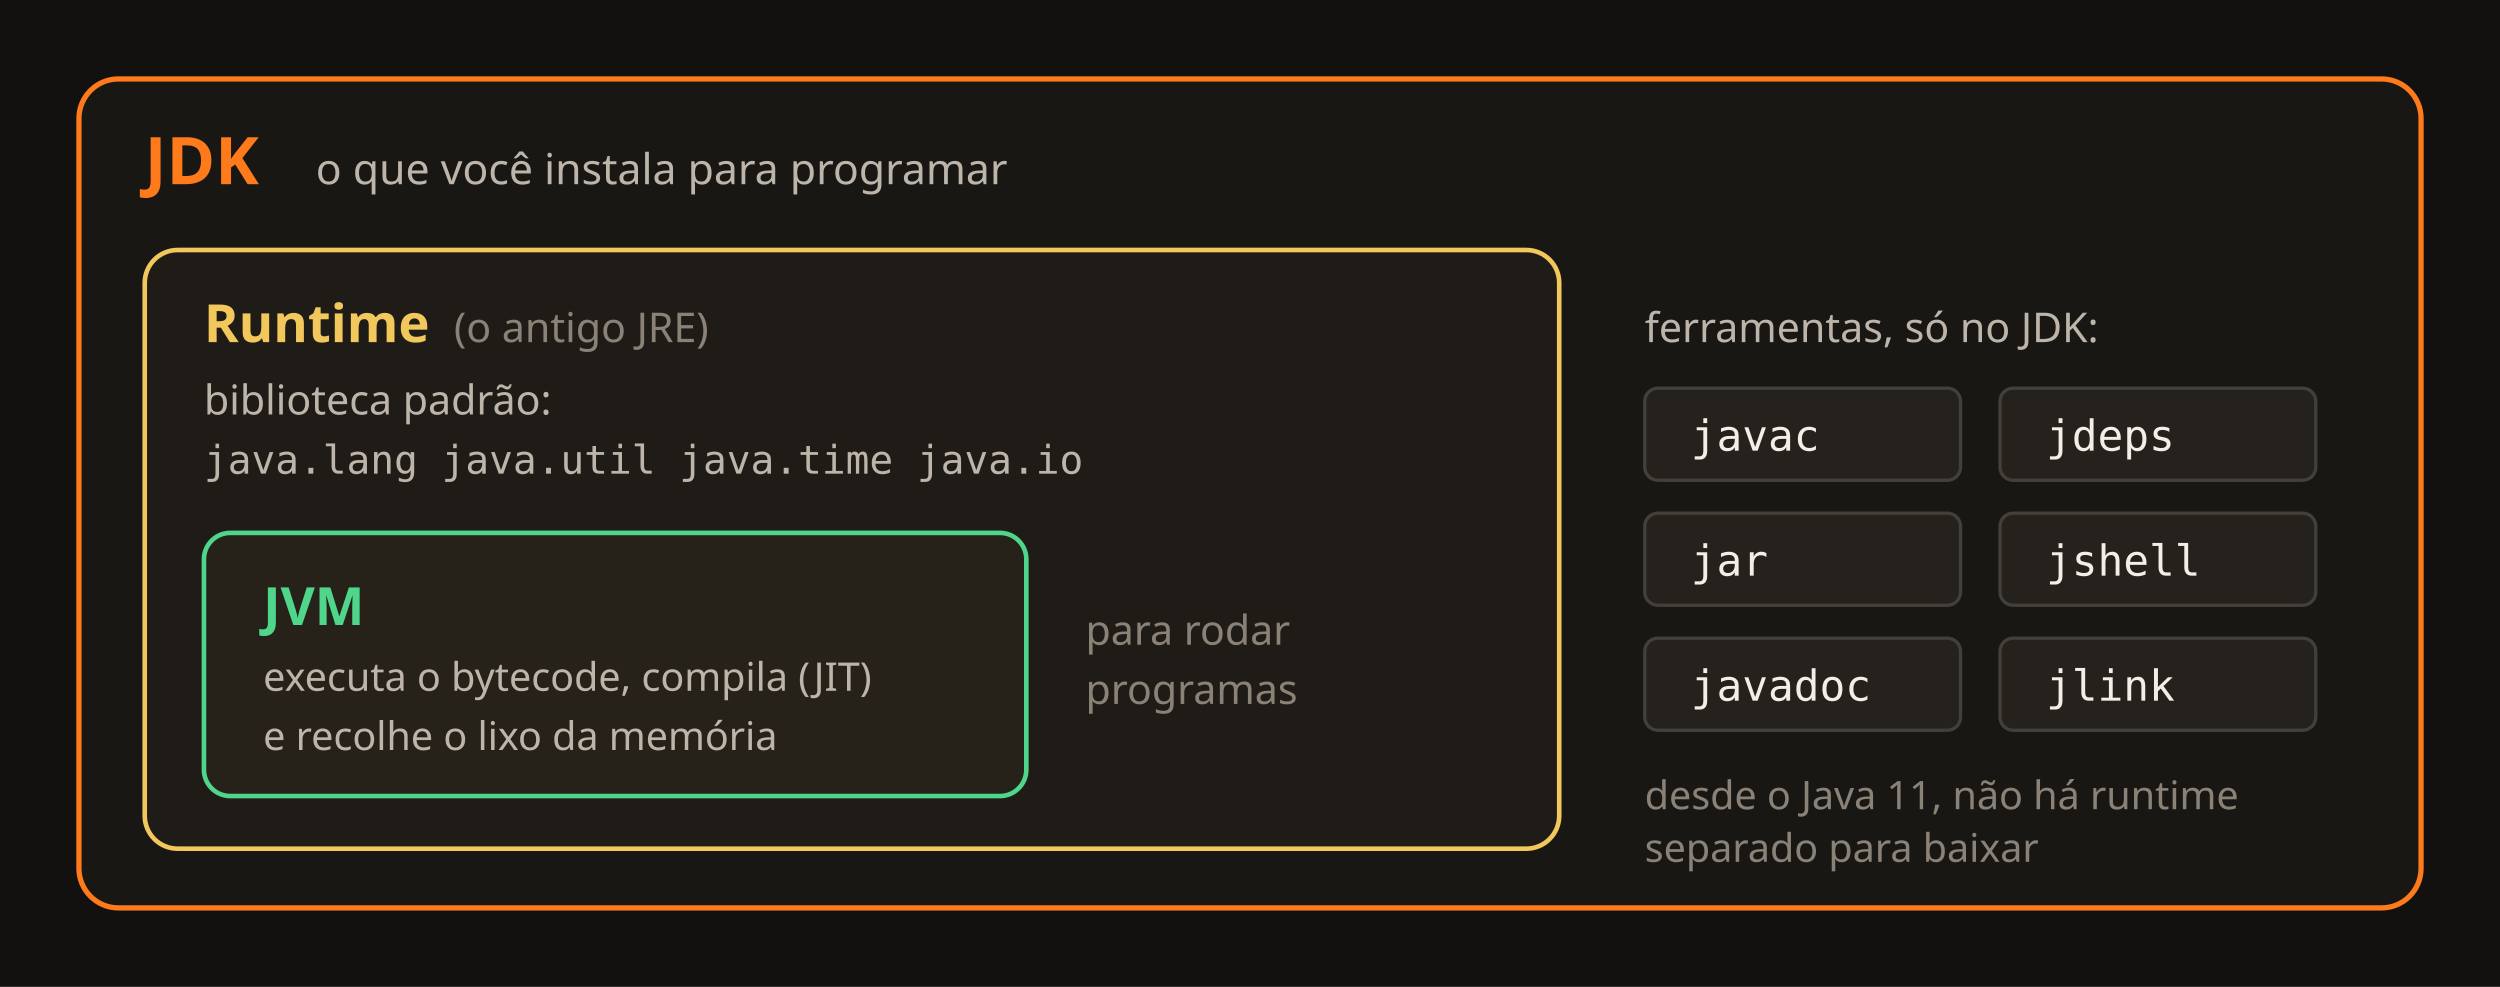
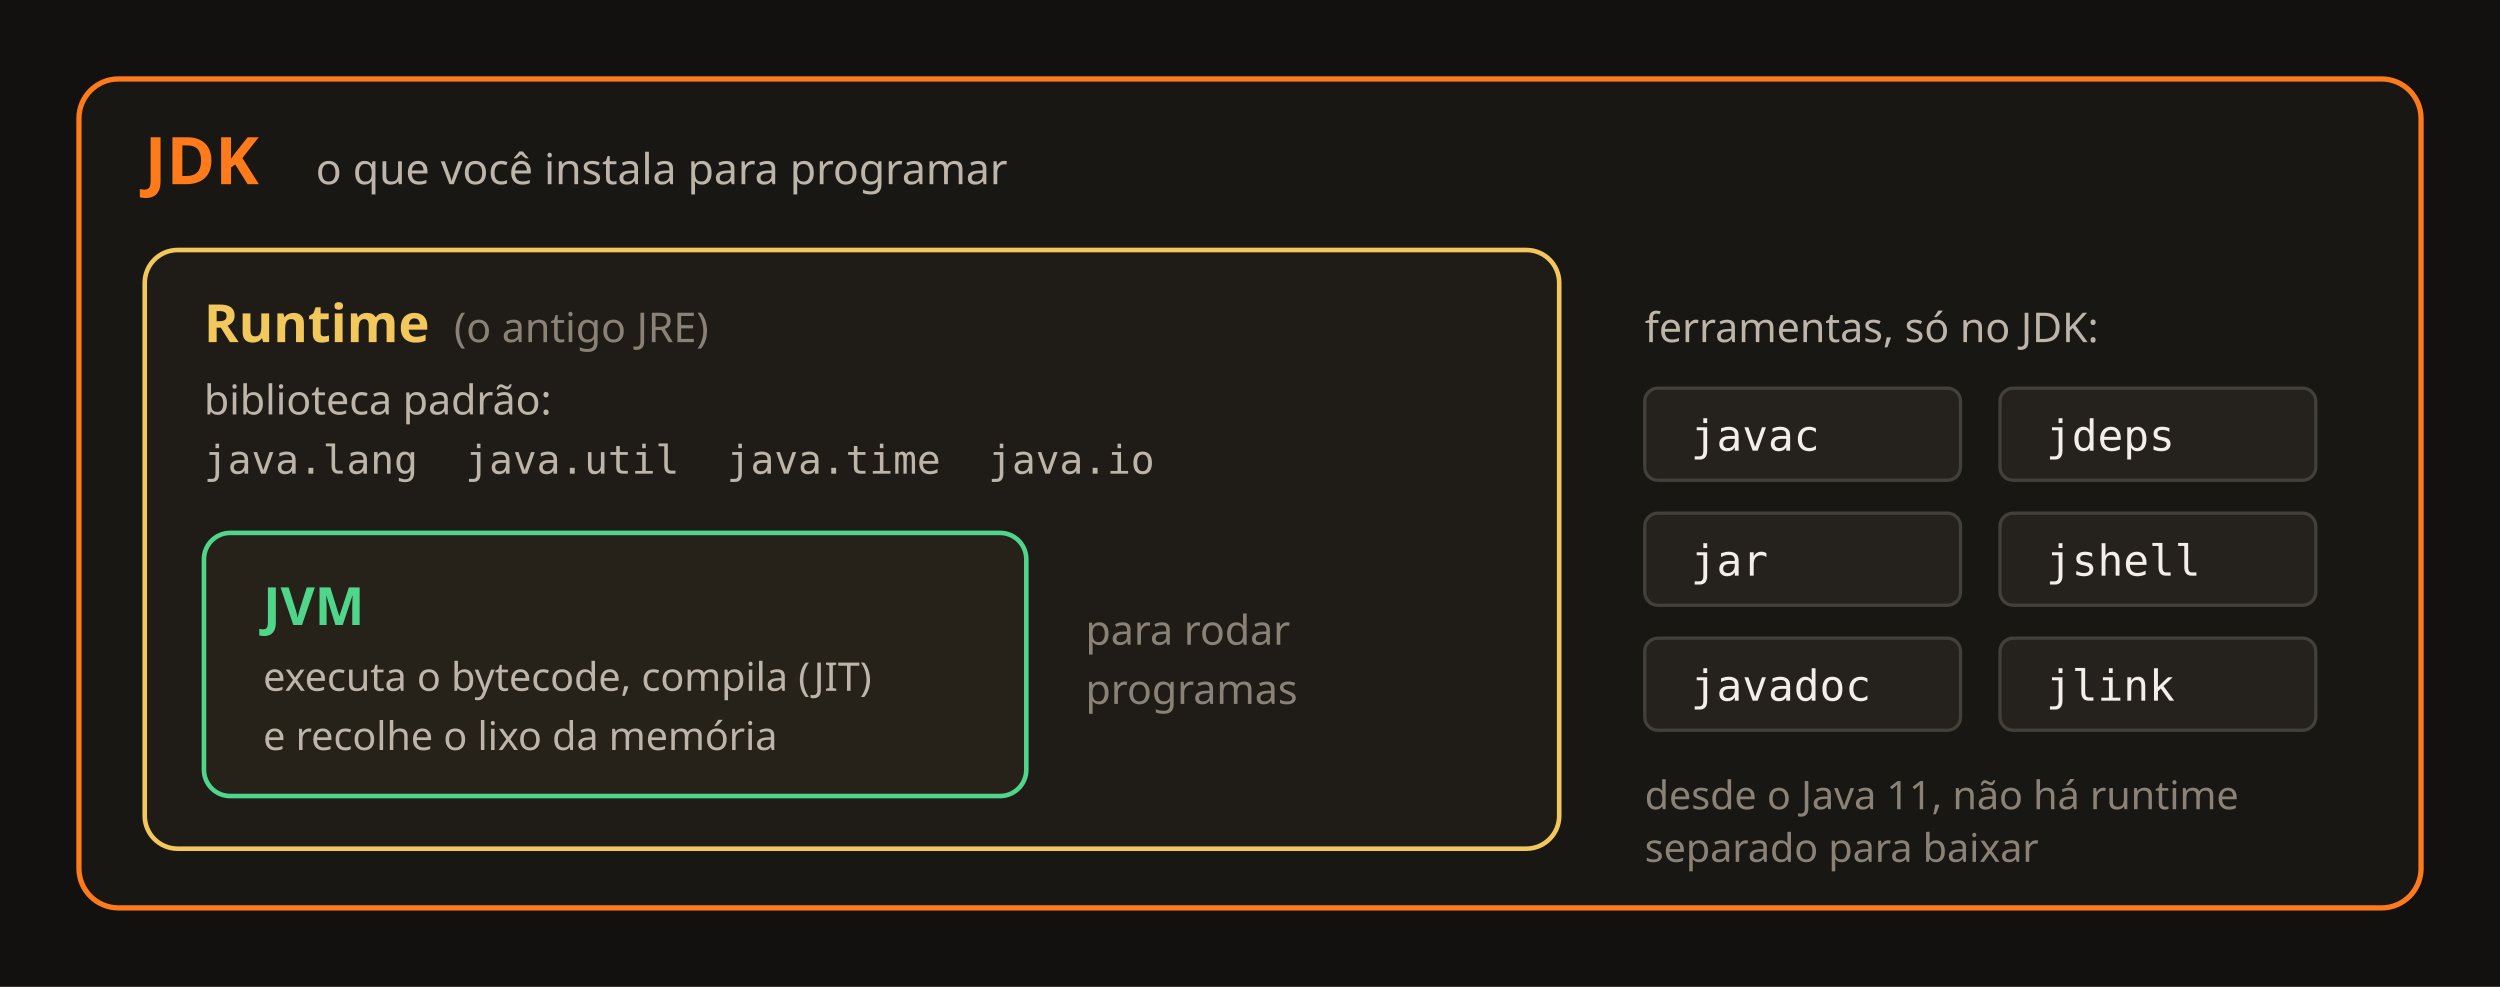
<svg xmlns="http://www.w3.org/2000/svg" width="760" height="300" viewBox="0 0 760 300" role="img" aria-labelledby="t">
  <rect width="760" height="300" fill="#13110f" />
  <rect x="24" y="24" width="712" height="252" rx="12" fill="#191714" stroke="#ff7a1a" stroke-width="1.6" />
  <text x="44" y="56" font-family="Segoe UI, system-ui, sans-serif" font-size="20" font-weight="800" fill="#ff7a1a">JDK</text>
  <text x="96" y="56" font-family="Segoe UI, system-ui, sans-serif" font-size="13" fill="#bdb5aa">o que você instala para programar</text>
  <rect x="44" y="76" width="430" height="182" rx="10" fill="#1f1c18" stroke="#f2c75c" stroke-width="1.4" />
  <text x="62" y="104" font-family="Segoe UI, system-ui, sans-serif" font-size="16" font-weight="800" fill="#f2c75c">Runtime</text>
  <text x="138" y="104" font-family="Segoe UI, system-ui, sans-serif" font-size="12.5" fill="#8a8277">(o antigo JRE)</text>
  <text x="62" y="126" font-family="Segoe UI, system-ui, sans-serif" font-size="12.5" fill="#bdb5aa">biblioteca padrão:</text>
-   <text x="62" y="144" font-family="Cascadia Code, Consolas, monospace" font-size="12" fill="#bdb5aa">java.lang  java.util  java.time  java.io</text>
+   <text x="62" y="144" font-family="Cascadia Code, Consolas, monospace" font-size="12" fill="#bdb5aa" xml:space="preserve">java.lang  java.util  java.time  java.io</text>
  <rect x="62" y="162" width="250" height="80" rx="8" fill="#262119" stroke="#4fd68b" stroke-width="1.4" />
  <text x="80" y="190" font-family="Segoe UI, system-ui, sans-serif" font-size="16" font-weight="800" fill="#4fd68b">JVM</text>
  <text x="80" y="210" font-family="Segoe UI, system-ui, sans-serif" font-size="12" fill="#bdb5aa">executa o bytecode, compila (JIT)</text>
  <text x="80" y="228" font-family="Segoe UI, system-ui, sans-serif" font-size="12" fill="#bdb5aa">e recolhe o lixo da memória</text>
  <text x="330" y="196" font-family="Segoe UI, system-ui, sans-serif" font-size="12.5" fill="#8a8277">para rodar</text>
  <text x="330" y="214" font-family="Segoe UI, system-ui, sans-serif" font-size="12.5" fill="#8a8277">programas</text>
  <text x="500" y="104" font-family="Segoe UI, system-ui, sans-serif" font-size="12.5" fill="#bdb5aa">ferramentas, só no JDK:</text>
  <g font-family="Cascadia Code, Consolas, monospace" font-size="13" fill="#f3eee7">
    <rect x="500" y="118" width="96" height="28" rx="4" fill="#25221e" stroke="#43403a" />
    <text x="514" y="137">javac</text>
    <rect x="608" y="118" width="96" height="28" rx="4" fill="#25221e" stroke="#43403a" />
    <text x="622" y="137">jdeps</text>
    <rect x="500" y="156" width="96" height="28" rx="4" fill="#25221e" stroke="#43403a" />
    <text x="514" y="175">jar</text>
    <rect x="608" y="156" width="96" height="28" rx="4" fill="#25221e" stroke="#43403a" />
    <text x="622" y="175">jshell</text>
    <rect x="500" y="194" width="96" height="28" rx="4" fill="#25221e" stroke="#43403a" />
    <text x="514" y="213">javadoc</text>
    <rect x="608" y="194" width="96" height="28" rx="4" fill="#25221e" stroke="#43403a" />
    <text x="622" y="213">jlink</text>
  </g>
  <text x="500" y="246" font-family="Segoe UI, system-ui, sans-serif" font-size="12" fill="#8a8277">desde o Java 11, não há runtime</text>
  <text x="500" y="262" font-family="Segoe UI, system-ui, sans-serif" font-size="12" fill="#8a8277">separado para baixar</text>
</svg>
